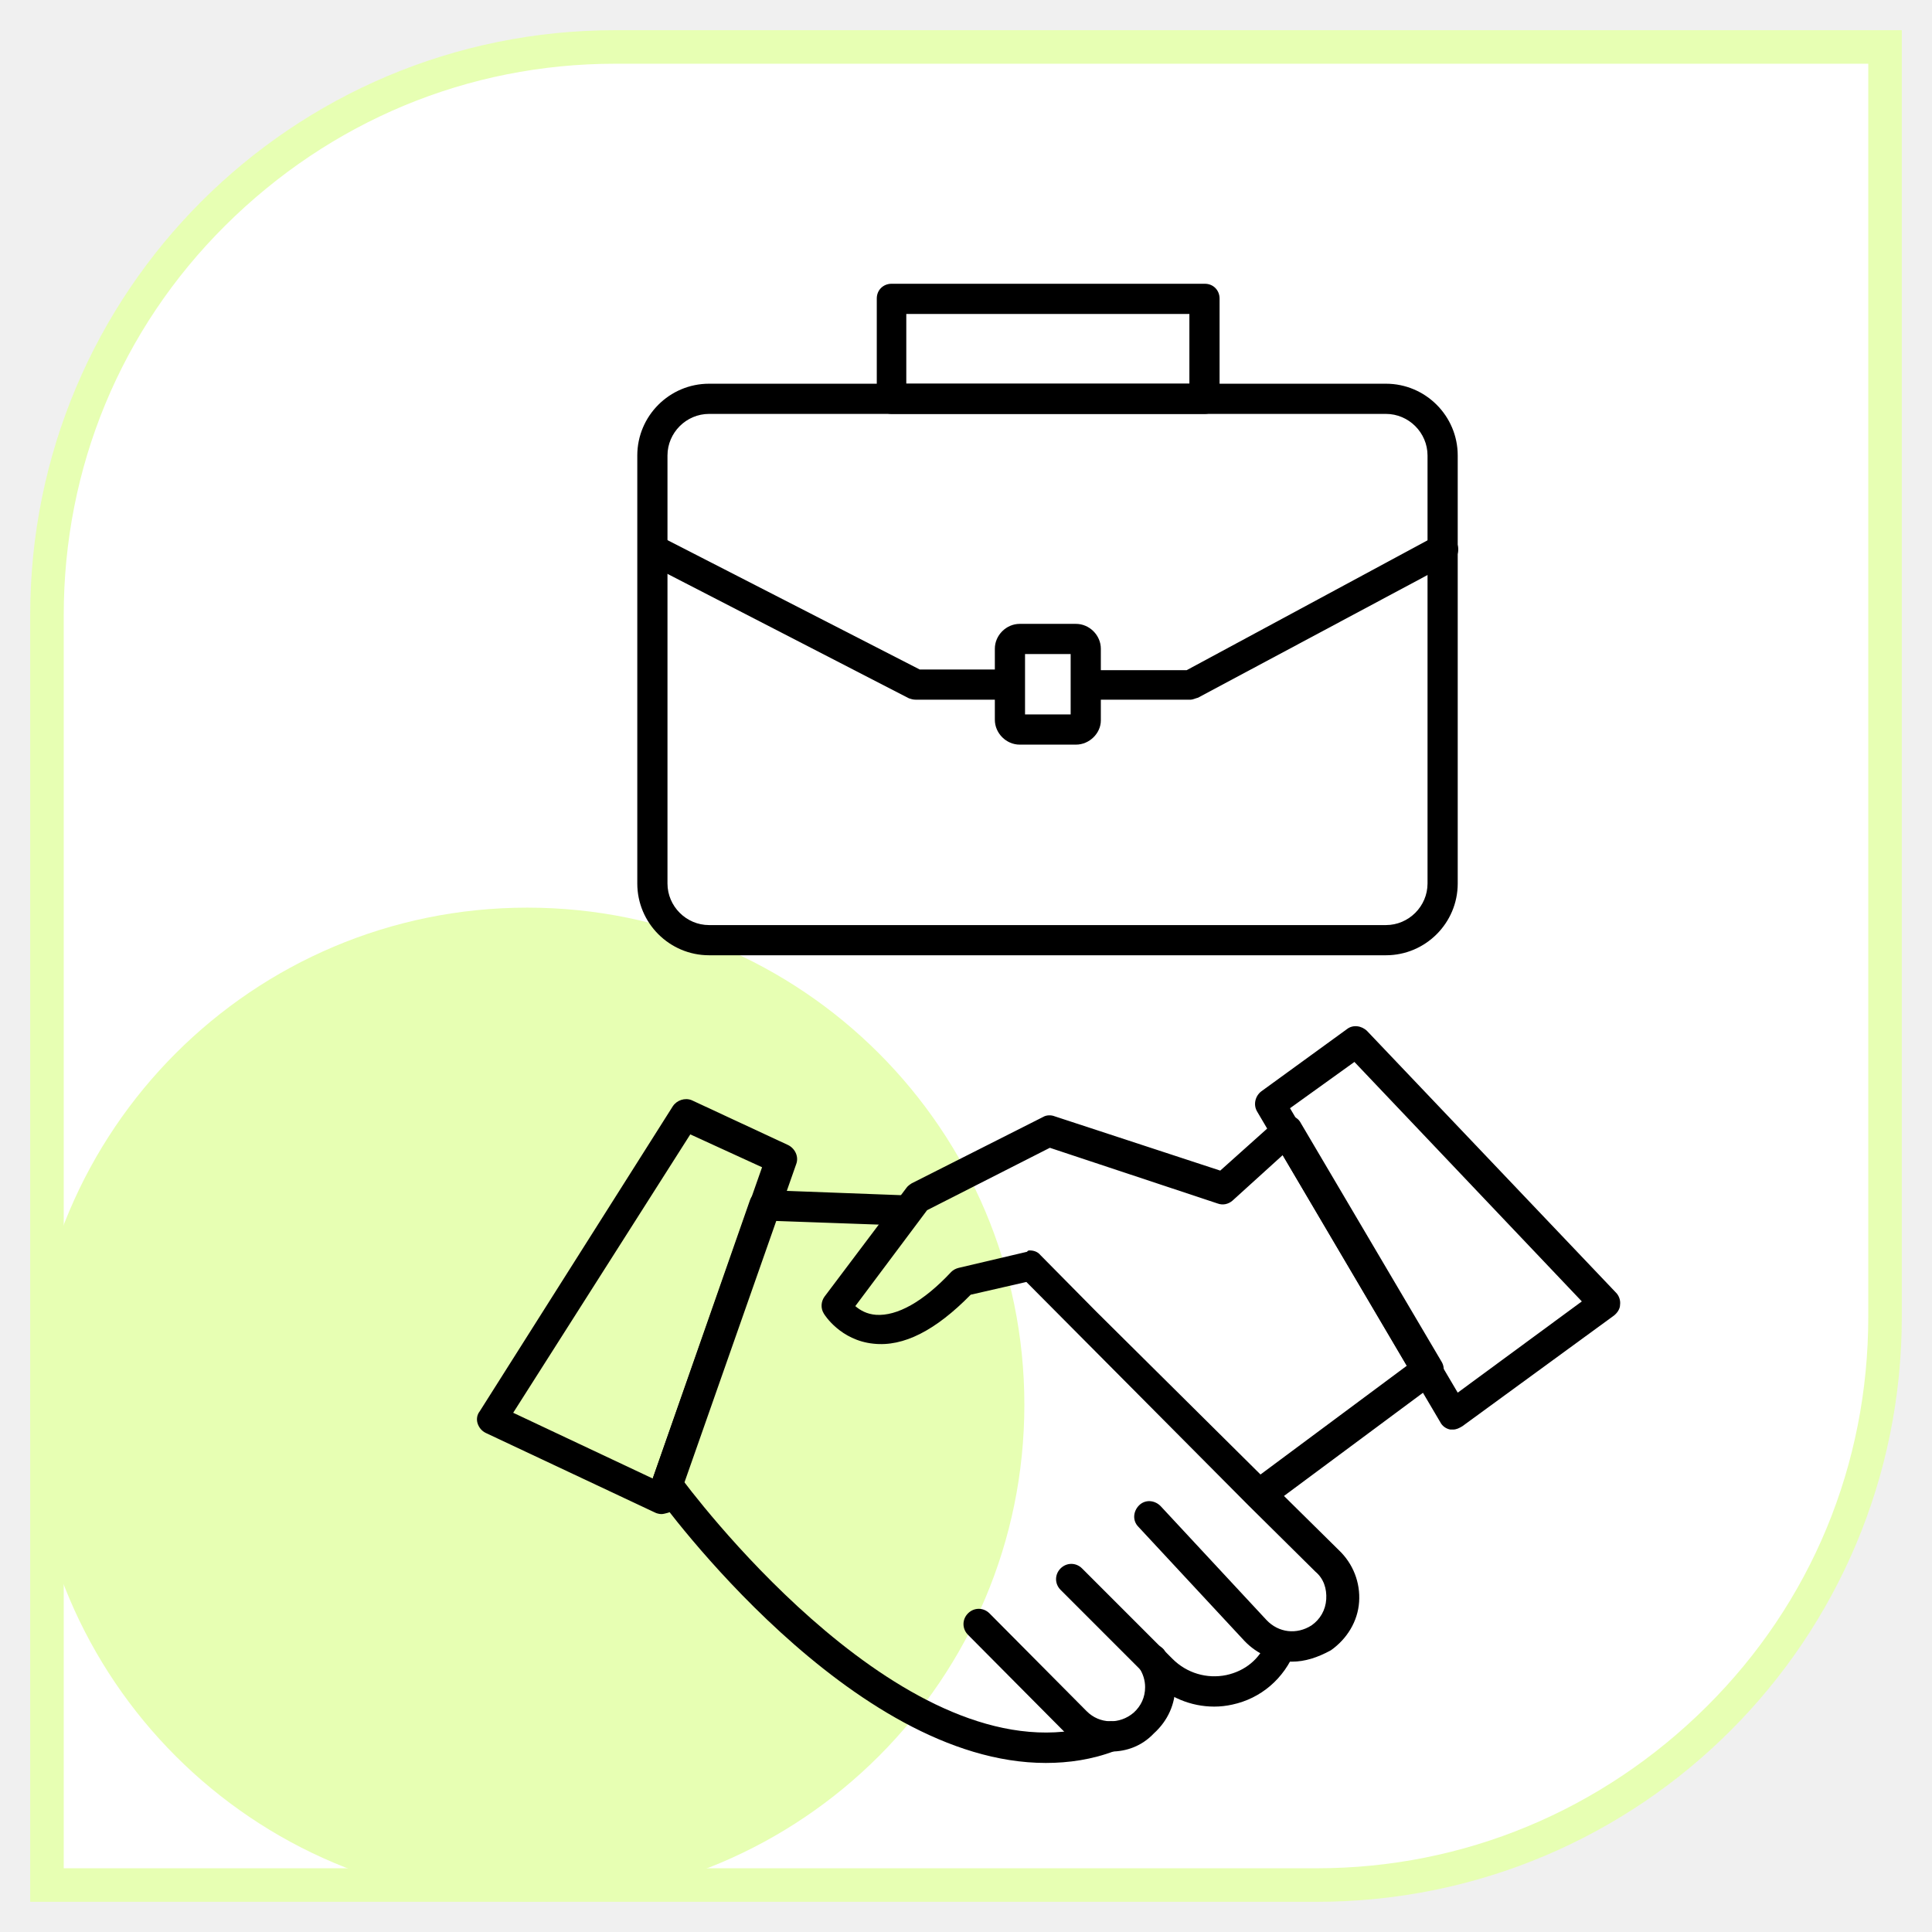
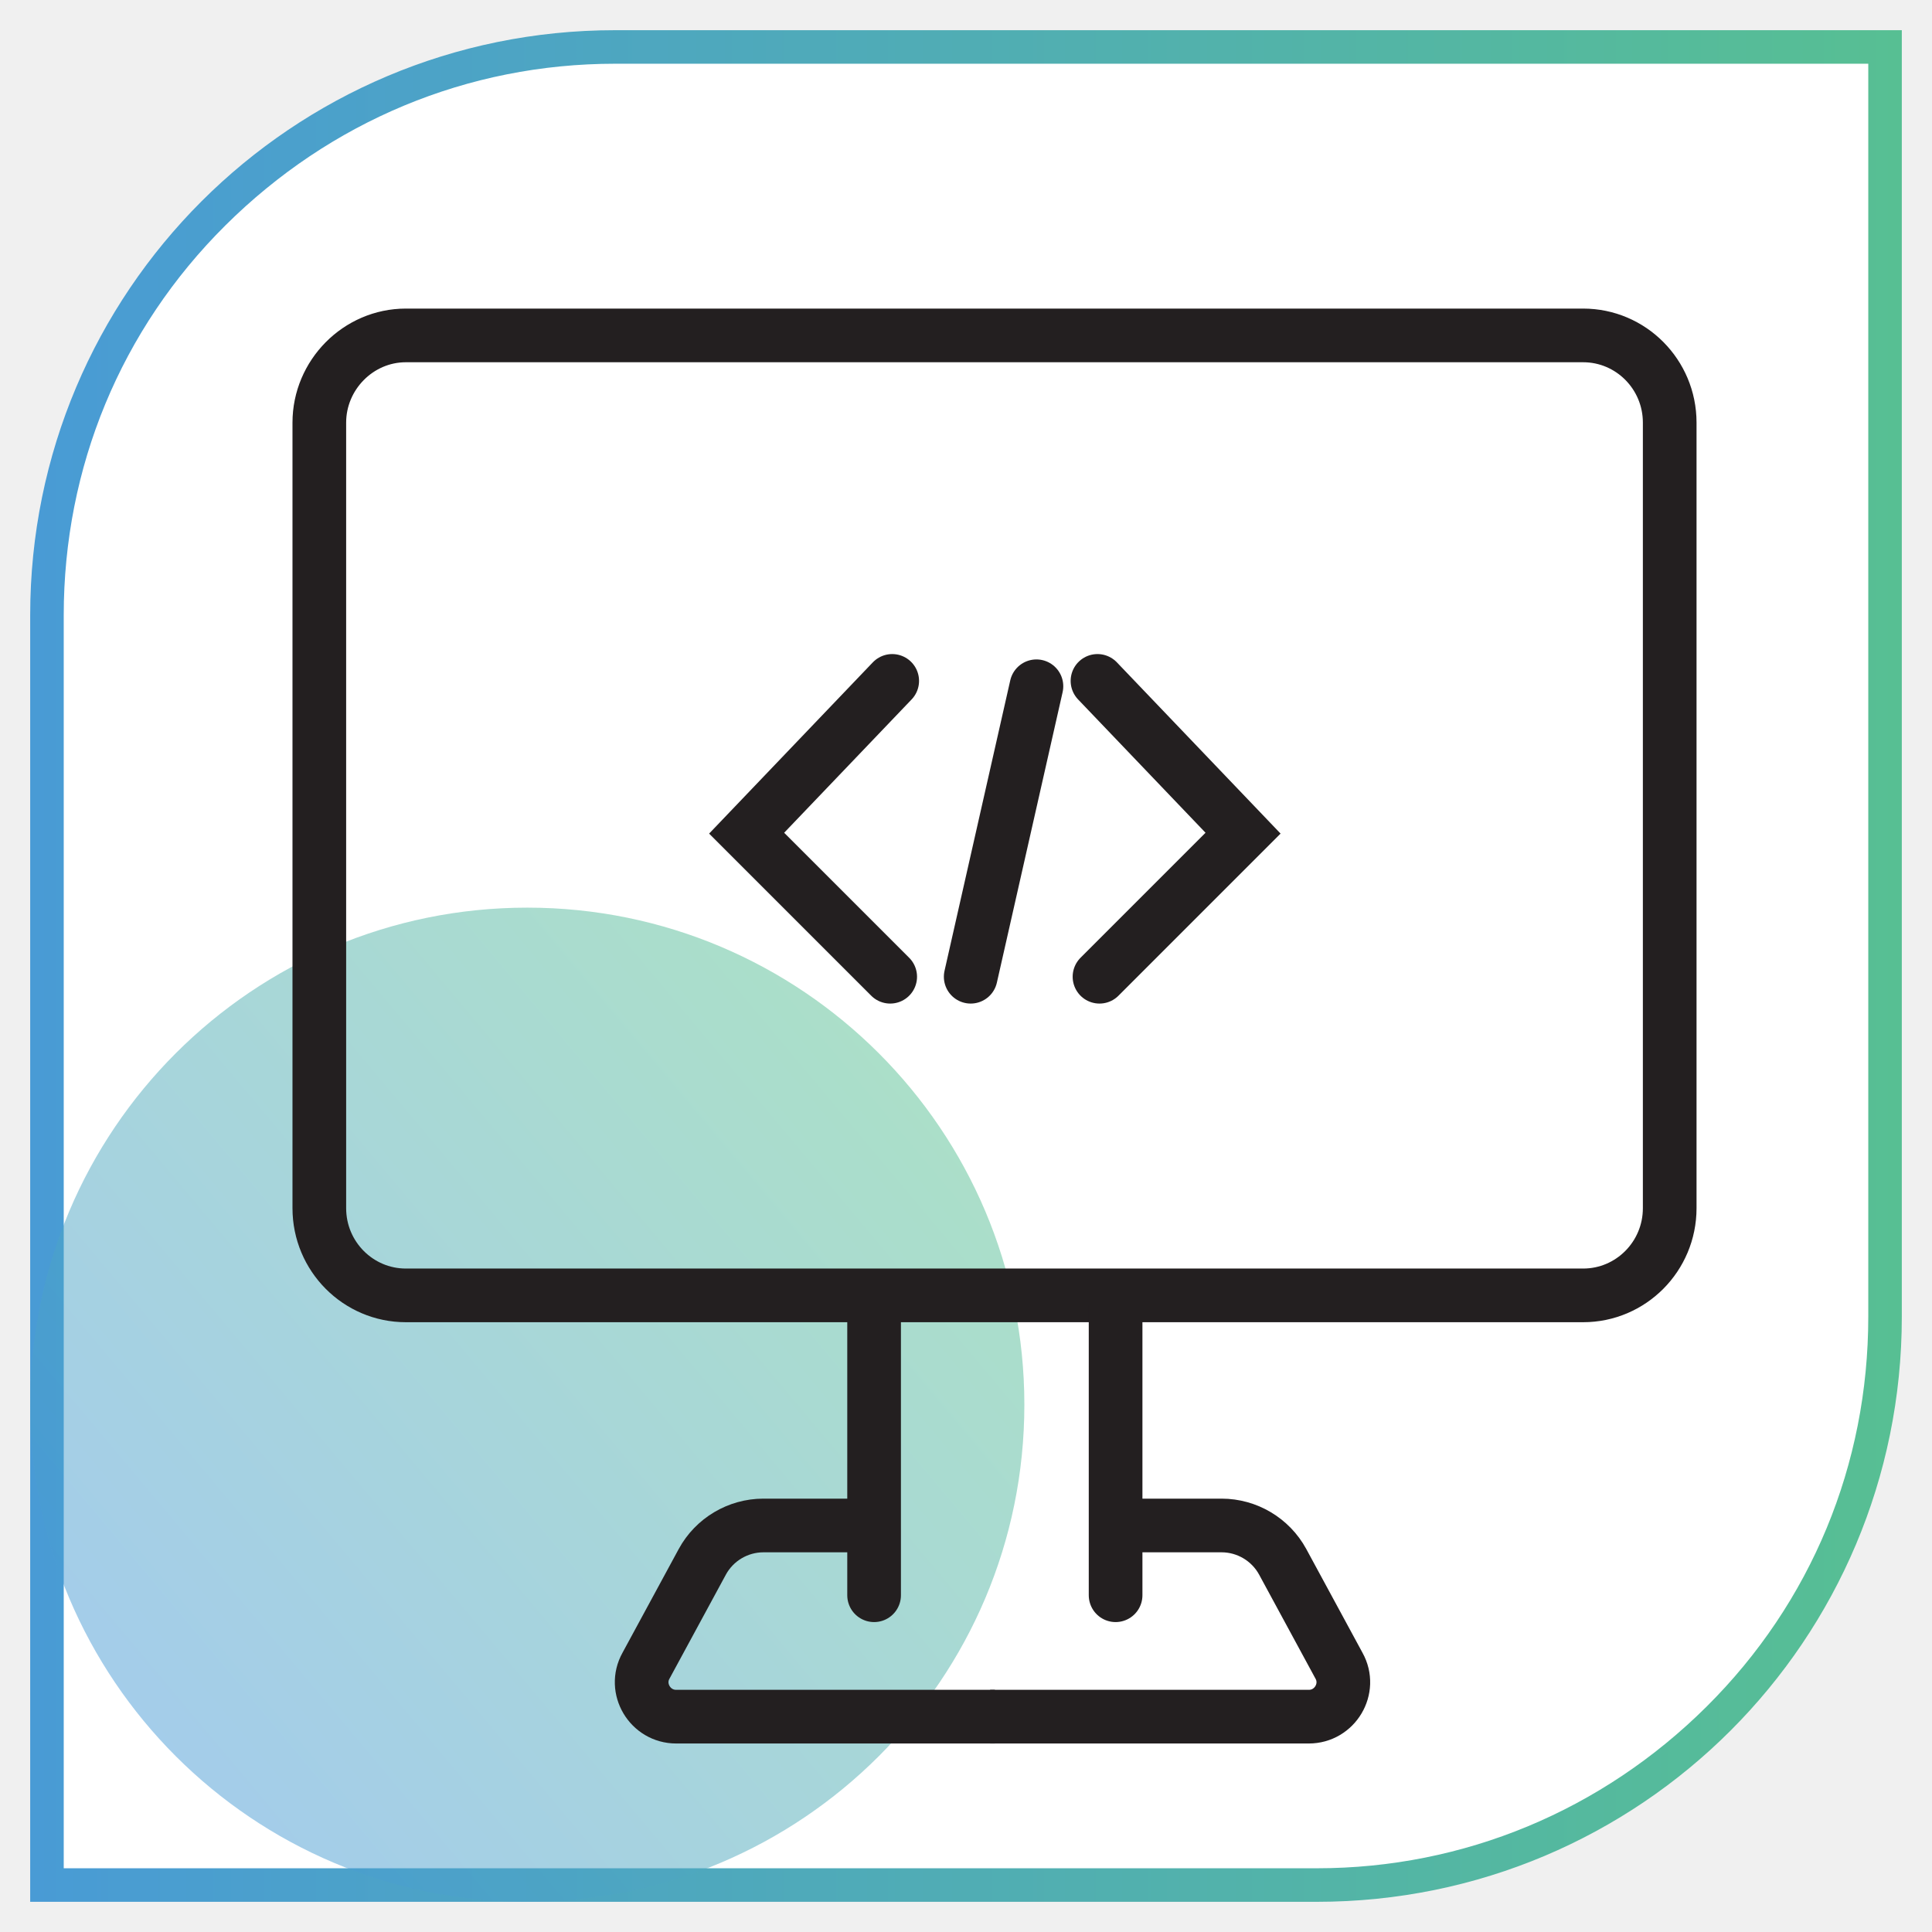
<svg xmlns="http://www.w3.org/2000/svg" version="1.1" id="SvgjsSvg1001" x="0px" y="0px" viewBox="0 0 288 288" style="enable-background:new 0 0 288 288;" xml:space="preserve">
  <style type="text/css">
	.st0{fill:#FFFFFF;}
- 	.st1{fill:#E7FFB3;}
+ 	.st1{fill:url(#SVGID_1_);}
+ 	.st2{opacity:0.5;fill:url(#SVGID_00000081622902248181153170000007546117394656602506_);}
+ 	.st3{display:none;}
+ 	.st4{display:inline;}
+ 	.st5{fill:none;stroke:#231F20;stroke-width:8;stroke-linecap:round;stroke-miterlimit:10;}
+ 	.st6{fill:none;stroke:#231F20;stroke-width:8;stroke-miterlimit:10;}
</style>
  <g id="SvgjsG1008">
    <g>
      <path class="st0" d="M7,281V91.7C7,45,45,7,91.7,7H281v189.3c0,46.7-38,84.7-84.7,84.7H7z" />
+       <linearGradient id="SVGID_1_" gradientUnits="userSpaceOnUse" x1="4.5" y1="144" x2="283.5" y2="144">
+         <stop offset="4.262232e-07" style="stop-color:#499BD5" />
+         <stop offset="1" style="stop-color:#57BF93" />
+       </linearGradient>
      <path class="st1" d="M278.5,9.5v186.8c0,22-8.5,42.6-24.1,58.1s-36.2,24.1-58.1,24.1H9.5V91.7c0-22,8.5-42.6,24.1-58.1    S69.7,9.5,91.7,9.5H278.5 M283.5,4.5H91.7c-48.2,0-87.2,39-87.2,87.2v191.8h191.8c48.2,0,87.2-39,87.2-87.2V4.5L283.5,4.5z" />
    </g>
-     <circle class="st1" cx="78.6" cy="209.4" r="74.1" />
-     <path d="M108.3,198c-1.3,0-2.2-1-2.2-2.2v0c0-1.3,1-2.2,2.2-2.2c1.3,0,2.2,1,2.2,2.2S109.5,198,108.3,198z M181,254.4   c-3.5,0-6.8-1.4-9.4-3.9L158.1,237c-0.9-0.9-0.9-2.3,0-3.2c0.9-0.9,2.3-0.9,3.2,0l13.5,13.5c2.1,2.1,5.1,3,8,2.4c2.8-0.6,5-2.4,6-5   c0.4-1.2,1.8-1.8,3-1.4c1.2,0.4,1.8,1.6,1.3,2.7c-1.7,4.3-5.2,7.2-9.4,8.1C182.8,254.3,181.9,254.4,181,254.4z" />
-     <path d="M165.6,261.1c-2.4,0-4.9-0.9-6.8-2.8l-14.5-14.6c-0.9-0.9-0.9-2.3,0-3.2s2.3-0.9,3.2,0l14.5,14.6c1.9,1.9,4.9,2,7,0.2   c1.1-1,1.7-2.3,1.7-3.8c0-1-0.3-2-0.9-2.9c-0.7-1-0.4-2.4,0.5-3.2c1-0.7,2.4-0.4,3.2,0.5c1.1,1.6,1.7,3.5,1.7,5.4   c0,2.7-1.1,5.2-3.2,7.1C170.2,260.3,167.9,261.1,165.6,261.1z" />
-     <path d="M155.9,262.8c-29,0-57-38.5-58.3-40.3c-0.4-0.6-0.5-1.4-0.3-2.1l14.5-41.5c0.3-0.9,1.3-1.6,2.2-1.5l21.3,0.8   c1.3,0,2.2,1.1,2.2,2.3c0,1.3-1.1,2.2-2.3,2.2l-19.7-0.7l-13.6,38.8c5,6.6,36.2,45.7,63,35.9c1.4-0.5,3.1,0.6,3.1,2.1   c0,1.1-0.8,2-1.8,2.2C162.8,262.3,159.3,262.8,155.9,262.8z M216.6,213.1c-0.1,0-0.3,0-0.4,0c-0.6-0.1-1.2-0.5-1.5-1.1l-27.3-46.3   c-0.6-1-0.3-2.3,0.6-3l12.8-9.3c0.9-0.7,2.2-0.5,3,0.3l37.1,39c0.4,0.4,0.7,1.1,0.6,1.8c0,0.6-0.4,1.2-0.9,1.6L218,212.6   C217.5,212.9,217.1,213.1,216.6,213.1z M192.3,165.2l25,42.4l18.5-13.6l-33.9-35.7L192.3,165.2z" />
-     <path d="M98.6,225.7c-0.3,0-0.7-0.1-0.9-0.2l-25.3-11.9c-0.6-0.3-1-0.8-1.2-1.4c-0.2-0.6-0.1-1.3,0.3-1.8l28.8-45.5   c0.6-0.9,1.8-1.3,2.8-0.9l14.4,6.7c1,0.5,1.6,1.7,1.2,2.8l-17.8,50.7c-0.2,0.6-0.7,1.1-1.3,1.3C99.2,225.6,98.9,225.7,98.6,225.7z    M76.5,210.6l20.8,9.8l16.3-46.4l-10.7-4.9L76.5,210.6z M192.6,247.7c-2.6,0-5.2-1.1-7.1-3.1l-15.8-17c-0.9-0.9-0.8-2.3,0.1-3.2   c0.9-0.9,2.3-0.8,3.2,0.1l15.8,17c1.8,1.9,4.5,2.2,6.7,0.8c1.3-0.9,2.1-2.3,2.2-3.9c0.1-1.6-0.4-3.1-1.6-4.1l-10-9.9   c0,0-0.1-0.1-0.1-0.1L153,191.1l-8.3,1.9c-5.2,5.3-10,7.8-14.5,7.3c-4.9-0.5-7.3-4.3-7.4-4.5c-0.5-0.8-0.4-1.8,0.1-2.5l12.2-16.2   c0.2-0.3,0.5-0.5,0.8-0.7l19.6-9.9c0.5-0.3,1.2-0.3,1.7-0.1l24.7,8.1l8.6-7.7c0.5-0.4,1.2-0.6,1.8-0.5c0.7,0.1,1.3,0.5,1.6,1.1   l21,35.6c0.6,1,0.3,2.2-0.6,3l-22.9,17l8.2,8.1c2.1,2,3.2,4.8,3,7.7c-0.2,2.9-1.8,5.5-4.2,7.2C196.4,247.1,194.5,247.7,192.6,247.7   z M153.5,186.4c0.6,0,1.2,0.2,1.6,0.7l8.3,8.4l24.5,24.3l21.8-16.2l-18.5-31.4l-7.5,6.8c-0.6,0.5-1.4,0.7-2.2,0.4l-25-8.3   l-18.3,9.3l-10.7,14.3c0.7,0.6,1.7,1.2,3.1,1.3c3.1,0.2,7-1.9,11.2-6.4c0.3-0.3,0.7-0.5,1.1-0.6l10.2-2.4   C153.2,186.4,153.4,186.4,153.5,186.4z" />
+     <linearGradient id="SVGID_00000135686672904997428880000017927206261772746911_" gradientUnits="userSpaceOnUse" x1="21.835" y1="257.032" x2="135.365" y2="161.768">
+       <stop offset="4.262232e-07" style="stop-color:#499BD5" />
+       <stop offset="1" style="stop-color:#57BF93" />
+     </linearGradient>
+     <circle style="opacity:0.5;fill:url(#SVGID_00000135686672904997428880000017927206261772746911_);" cx="78.6" cy="209.4" r="74.1" />
+     <g class="st3">
+       <path class="st4" d="M108.3,198c-1.3,0-2.2-1-2.2-2.2l0,0c0-1.3,1-2.2,2.2-2.2c1.3,0,2.2,1,2.2,2.2S109.5,198,108.3,198z     M181,254.4c-3.5,0-6.8-1.4-9.4-3.9L158.1,237c-0.9-0.9-0.9-2.3,0-3.2s2.3-0.9,3.2,0l13.5,13.5c2.1,2.1,5.1,3,8,2.4    c2.8-0.6,5-2.4,6-5c0.4-1.2,1.8-1.8,3-1.4c1.2,0.4,1.8,1.6,1.3,2.7c-1.7,4.3-5.2,7.2-9.4,8.1C182.8,254.3,181.9,254.4,181,254.4z" />
+       <path class="st4" d="M165.6,261.1c-2.4,0-4.9-0.9-6.8-2.8l-14.5-14.6c-0.9-0.9-0.9-2.3,0-3.2s2.3-0.9,3.2,0l14.5,14.6    c1.9,1.9,4.9,2,7,0.2c1.1-1,1.7-2.3,1.7-3.8c0-1-0.3-2-0.9-2.9c-0.7-1-0.4-2.4,0.5-3.2c1-0.7,2.4-0.4,3.2,0.5    c1.1,1.6,1.7,3.5,1.7,5.4c0,2.7-1.1,5.2-3.2,7.1C170.2,260.3,167.9,261.1,165.6,261.1z" />
+       <path class="st4" d="M155.9,262.8c-29,0-57-38.5-58.3-40.3c-0.4-0.6-0.5-1.4-0.3-2.1l14.5-41.5c0.3-0.9,1.3-1.6,2.2-1.5l21.3,0.8    c1.3,0,2.2,1.1,2.2,2.3c0,1.3-1.1,2.2-2.3,2.2l-19.7-0.7l-13.6,38.8c5,6.6,36.2,45.7,63,35.9c1.4-0.5,3.1,0.6,3.1,2.1    c0,1.1-0.8,2-1.8,2.2C162.8,262.3,159.3,262.8,155.9,262.8z M216.6,213.1c-0.1,0-0.3,0-0.4,0c-0.6-0.1-1.2-0.5-1.5-1.1l-27.3-46.3    c-0.6-1-0.3-2.3,0.6-3l12.8-9.3c0.9-0.7,2.2-0.5,3,0.3l37.1,39c0.4,0.4,0.7,1.1,0.6,1.8c0,0.6-0.4,1.2-0.9,1.6L218,212.6    C217.5,212.9,217.1,213.1,216.6,213.1z M192.3,165.2l25,42.4l18.5-13.6l-33.9-35.7L192.3,165.2z" />
+       <path class="st4" d="M98.6,225.7c-0.3,0-0.7-0.1-0.9-0.2l-25.3-11.9c-0.6-0.3-1-0.8-1.2-1.4c-0.2-0.6-0.1-1.3,0.3-1.8l28.8-45.5    c0.6-0.9,1.8-1.3,2.8-0.9l14.4,6.7c1,0.5,1.6,1.7,1.2,2.8l-17.8,50.7c-0.2,0.6-0.7,1.1-1.3,1.3C99.2,225.6,98.9,225.7,98.6,225.7z     M76.5,210.6l20.8,9.8l16.3-46.4l-10.7-4.9L76.5,210.6z M192.6,247.7c-2.6,0-5.2-1.1-7.1-3.1l-15.8-17c-0.9-0.9-0.8-2.3,0.1-3.2    c0.9-0.9,2.3-0.8,3.2,0.1l15.8,17c1.8,1.9,4.5,2.2,6.7,0.8c1.3-0.9,2.1-2.3,2.2-3.9c0.1-1.6-0.4-3.1-1.6-4.1l-10-9.9l-0.1-0.1    l-33-33.2l-8.3,1.9c-5.2,5.3-10,7.8-14.5,7.3c-4.9-0.5-7.3-4.3-7.4-4.5c-0.5-0.8-0.4-1.8,0.1-2.5l12.2-16.2    c0.2-0.3,0.5-0.5,0.8-0.7l19.6-9.9c0.5-0.3,1.2-0.3,1.7-0.1l24.7,8.1l8.6-7.7c0.5-0.4,1.2-0.6,1.8-0.5c0.7,0.1,1.3,0.5,1.6,1.1    l21,35.6c0.6,1,0.3,2.2-0.6,3l-22.9,17l8.2,8.1c2.1,2,3.2,4.8,3,7.7s-1.8,5.5-4.2,7.2C196.4,247.1,194.5,247.7,192.6,247.7z     M153.5,186.4c0.6,0,1.2,0.2,1.6,0.7l8.3,8.4l24.5,24.3l21.8-16.2l-18.5-31.4l-7.5,6.8c-0.6,0.5-1.4,0.7-2.2,0.4l-25-8.3    l-18.3,9.3l-10.7,14.3c0.7,0.6,1.7,1.2,3.1,1.3c3.1,0.2,7-1.9,11.2-6.4c0.3-0.3,0.7-0.5,1.1-0.6l10.2-2.4    C153.2,186.4,153.4,186.4,153.5,186.4z" />
+       <g class="st4">
+         <path d="M206.6,142.4H105.7c-5.9,0-10.7-4.8-10.7-10.7V67.9c0-5.9,4.8-10.7,10.7-10.7h100.9c5.9,0,10.7,4.8,10.7,10.7v63.8     C217.3,137.6,212.5,142.4,206.6,142.4z M105.7,61.7c-3.4,0-6.2,2.8-6.2,6.2v63.8c0,3.4,2.8,6.2,6.2,6.2h100.9     c3.4,0,6.2-2.8,6.2-6.2V67.9c0-3.4-2.8-6.2-6.2-6.2H105.7L105.7,61.7z" />
+         <path d="M177.5,104.3h-15.6c-1.3,0-2.2-1-2.2-2.2s1-2.2,2.2-2.2h15l37.1-20c1.1-0.6,2.5-0.2,3.1,0.9s0.2,2.5-0.9,3.1L178.6,104     C178.2,104.1,177.8,104.3,177.5,104.3z M150.5,104.3h-14c-0.4,0-0.7-0.1-1-0.2L96.3,83.9c-1.1-0.6-1.5-1.9-1-3     c0.6-1.1,1.9-1.5,3-1l38.8,19.9h13.4c1.3,0,2.2,1,2.2,2.2S151.8,104.3,150.5,104.3z" />
+         <g>
+           <path d="M160.4,111H152c-2,0-3.7-1.7-3.7-3.7V96.7c0-2,1.7-3.7,3.7-3.7h8.4c2,0,3.7,1.7,3.7,3.7v10.7      C164.1,109.3,162.4,111,160.4,111z M152.8,106.5h6.8v-9h-6.8V106.5z" />
+         </g>
+         <g>
+           <path d="M179.6,61.7h-46.7c-1.3,0-2.2-1-2.2-2.2v-15c0-1.3,1-2.2,2.2-2.2h46.7c1.3,0,2.2,1,2.2,2.2v14.9      C181.8,60.7,180.8,61.7,179.6,61.7z M135.1,57.2h42.2V46.8h-42.2V57.2z" />
+         </g>
+       </g>
+     </g>
    <g>
-       <path d="M206.6,142.4H105.7c-5.9,0-10.7-4.8-10.7-10.7V67.9c0-5.9,4.8-10.7,10.7-10.7h100.9c5.9,0,10.7,4.8,10.7,10.7v63.8    C217.3,137.6,212.5,142.4,206.6,142.4z M105.7,61.7c-3.4,0-6.2,2.8-6.2,6.2v63.8c0,3.4,2.8,6.2,6.2,6.2h100.9    c3.4,0,6.2-2.8,6.2-6.2V67.9c0-3.4-2.8-6.2-6.2-6.2L105.7,61.7L105.7,61.7z" />
-       <path d="M177.5,104.3h-15.6c-1.3,0-2.2-1-2.2-2.2s1-2.2,2.2-2.2h15L214,79.9c1.1-0.6,2.5-0.2,3.1,0.9s0.2,2.5-0.9,3.1L178.6,104    C178.2,104.1,177.8,104.3,177.5,104.3z M150.5,104.3h-14c-0.4,0-0.7-0.1-1-0.2L96.3,83.9c-1.1-0.6-1.5-1.9-1-3    c0.6-1.1,1.9-1.5,3-1l38.8,19.9h13.4c1.3,0,2.2,1,2.2,2.2S151.8,104.3,150.5,104.3z" />
      <g>
-         <path d="M160.4,111H152c-2,0-3.7-1.7-3.7-3.7V96.7c0-2,1.7-3.7,3.7-3.7h8.4c2,0,3.7,1.7,3.7,3.7v10.7     C164.1,109.3,162.4,111,160.4,111z M152.8,106.5h6.8v-9h-6.8V106.5z" />
+         <polyline class="st5" points="133,101.5 111.3,124.2 132.7,145.6    " />
+         <polyline class="st5" points="163.6,101.5 185.3,124.2 163.9,145.6    " />
+         <line class="st5" x1="154.5" y1="102.3" x2="144.7" y2="145.6" />
      </g>
      <g>
-         <path d="M179.6,61.7h-46.7c-1.3,0-2.2-1-2.2-2.2V44.5c0-1.3,1-2.2,2.2-2.2h46.7c1.3,0,2.2,1,2.2,2.2v14.9     C181.8,60.7,180.8,61.7,179.6,61.7z M135.1,57.2h42.2V46.8h-42.2V57.2z" />
+         <path class="st6" d="M60.5,50h175.5c7.1,0,12.9,5.8,12.9,13v117.1c0,7.2-5.8,13-12.9,13H60.5c-7.1,0-12.9-5.8-12.9-13V63     C47.6,55.9,53.4,50,60.5,50z" />
+         <g>
+           <line class="st5" x1="130.3" y1="194.5" x2="130.3" y2="237.8" />
+           <line class="st5" x1="166.3" y1="194.5" x2="166.3" y2="237.8" />
+         </g>
      </g>
+       <path class="st6" d="M130.3,227.4h-16.5c-3.8,0-7.3,2.1-9.1,5.4l-8.4,15.5c-1.9,3.4,0.6,7.6,4.5,7.6h47.5" />
+       <path class="st6" d="M165.6,227.4h16.5c3.8,0,7.3,2.1,9.1,5.4l8.4,15.5c1.9,3.4-0.6,7.6-4.5,7.6h-47.5" />
    </g>
  </g>
</svg>
